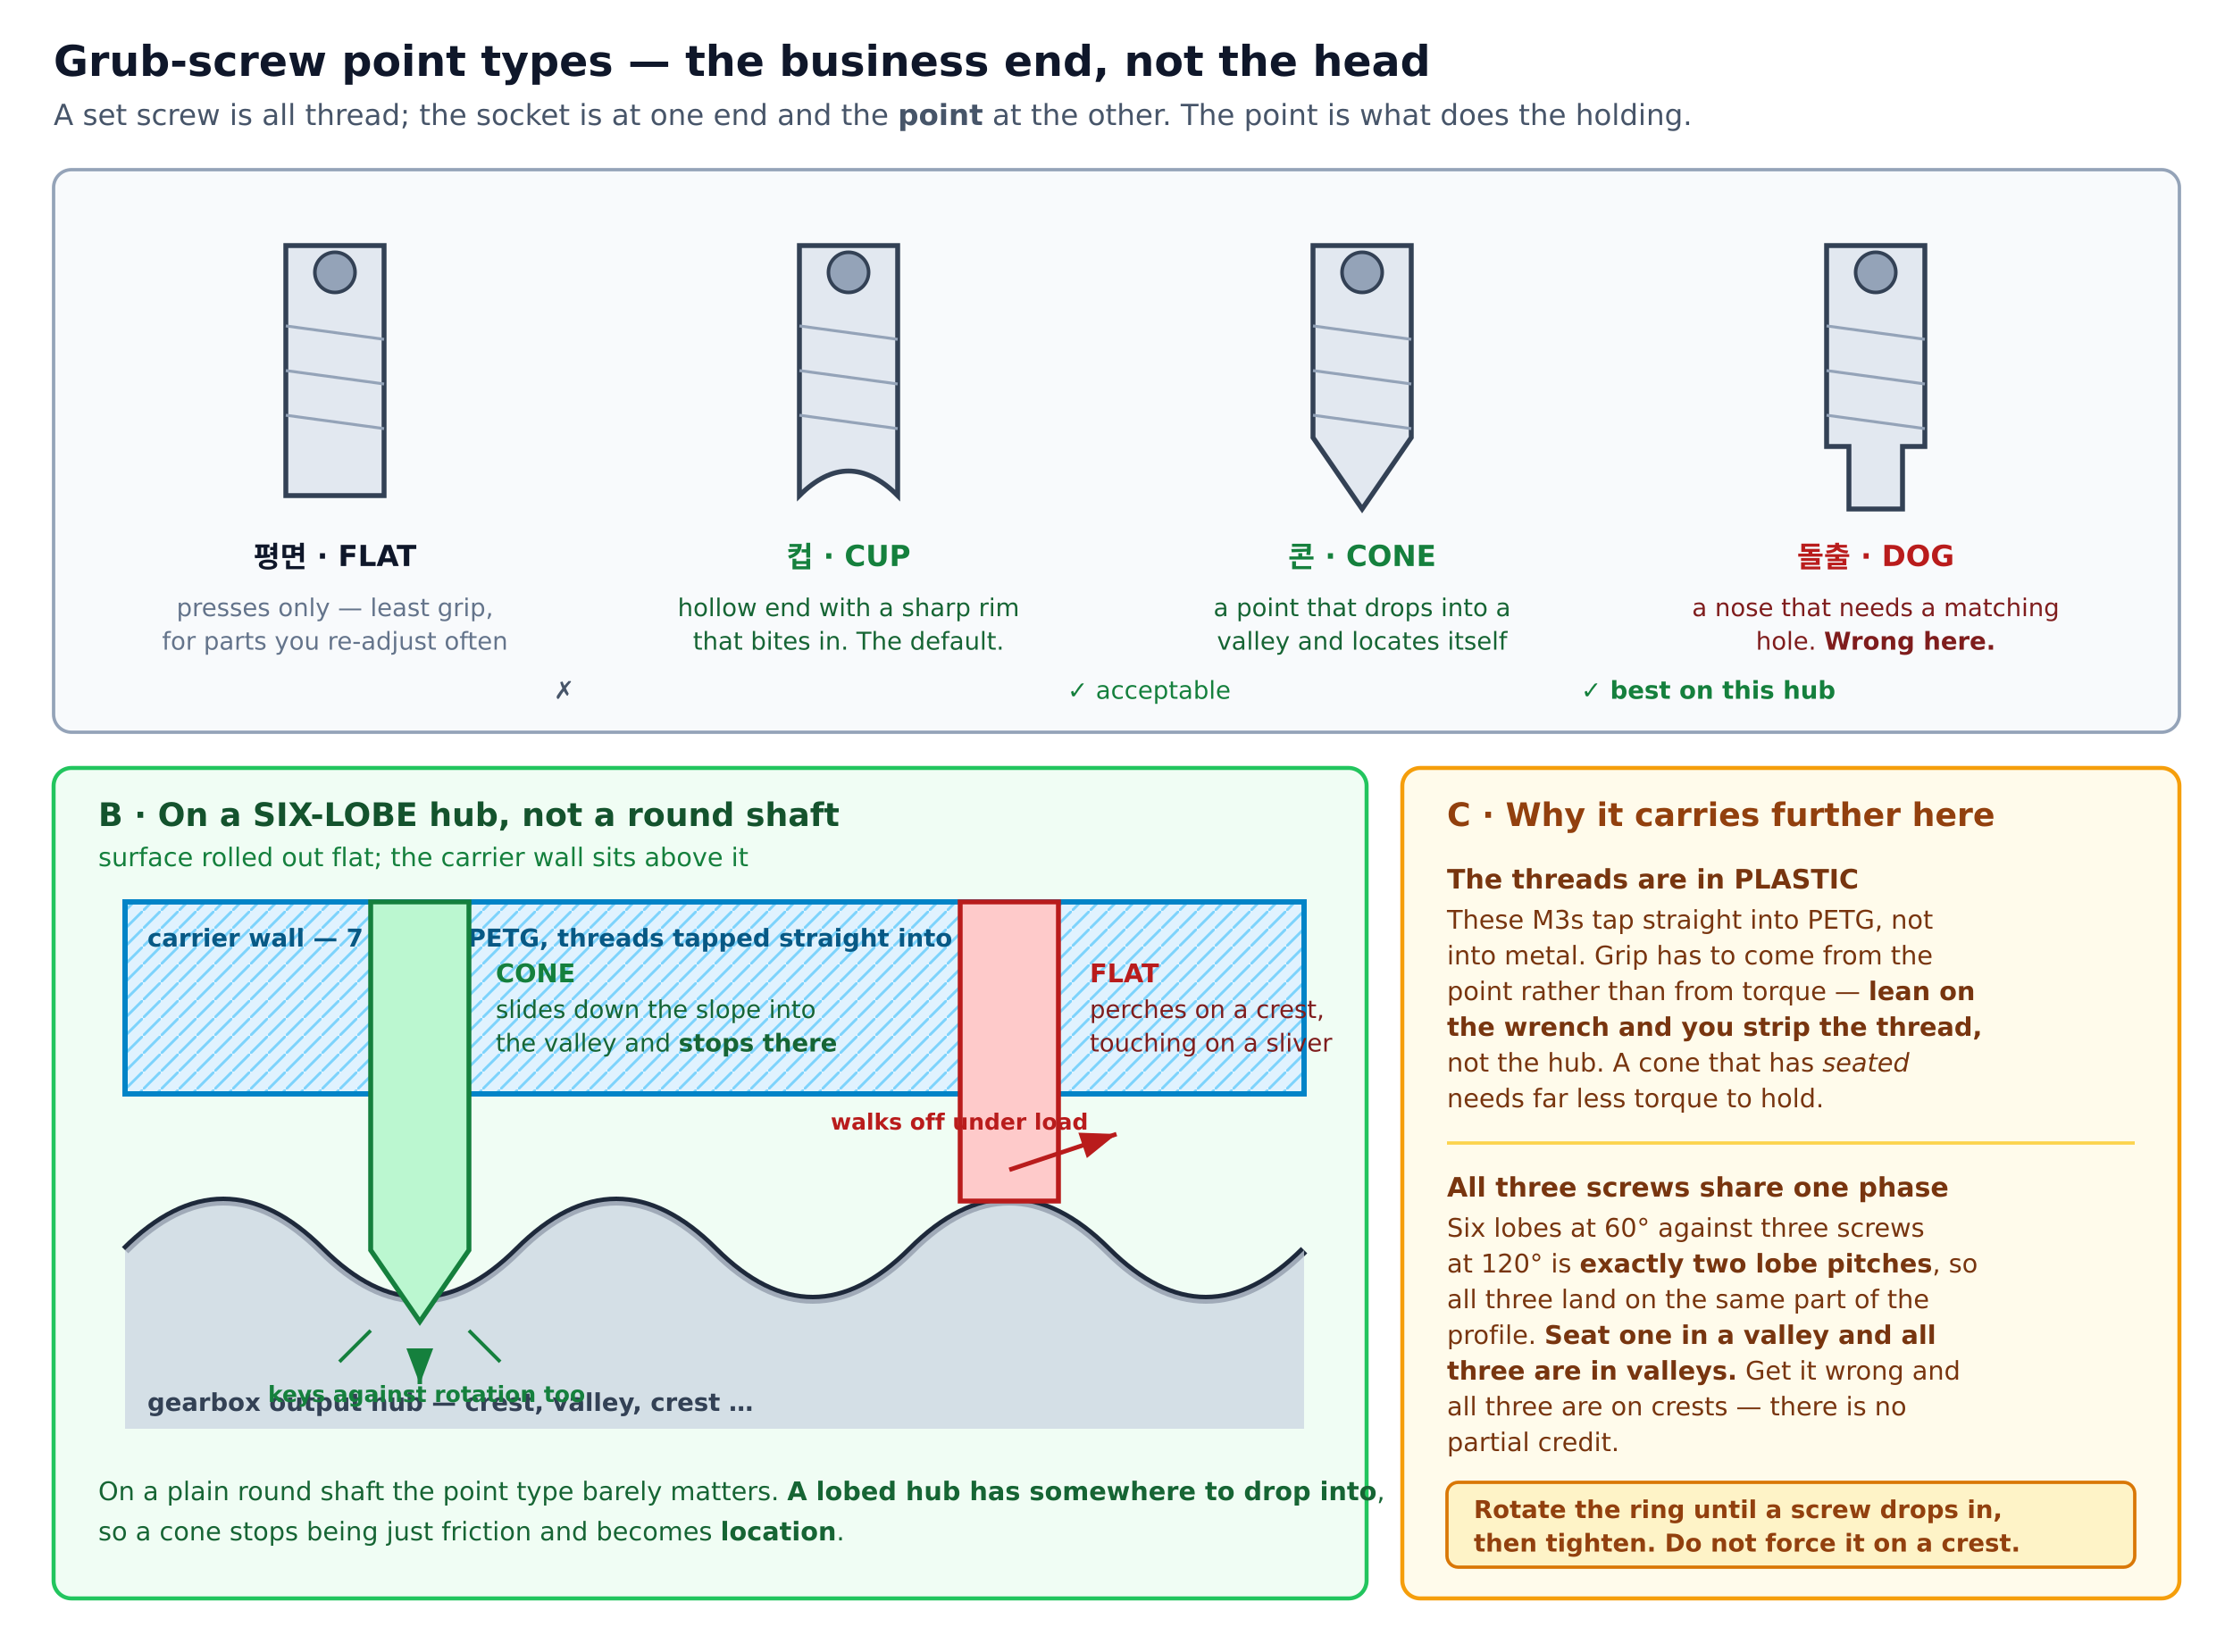
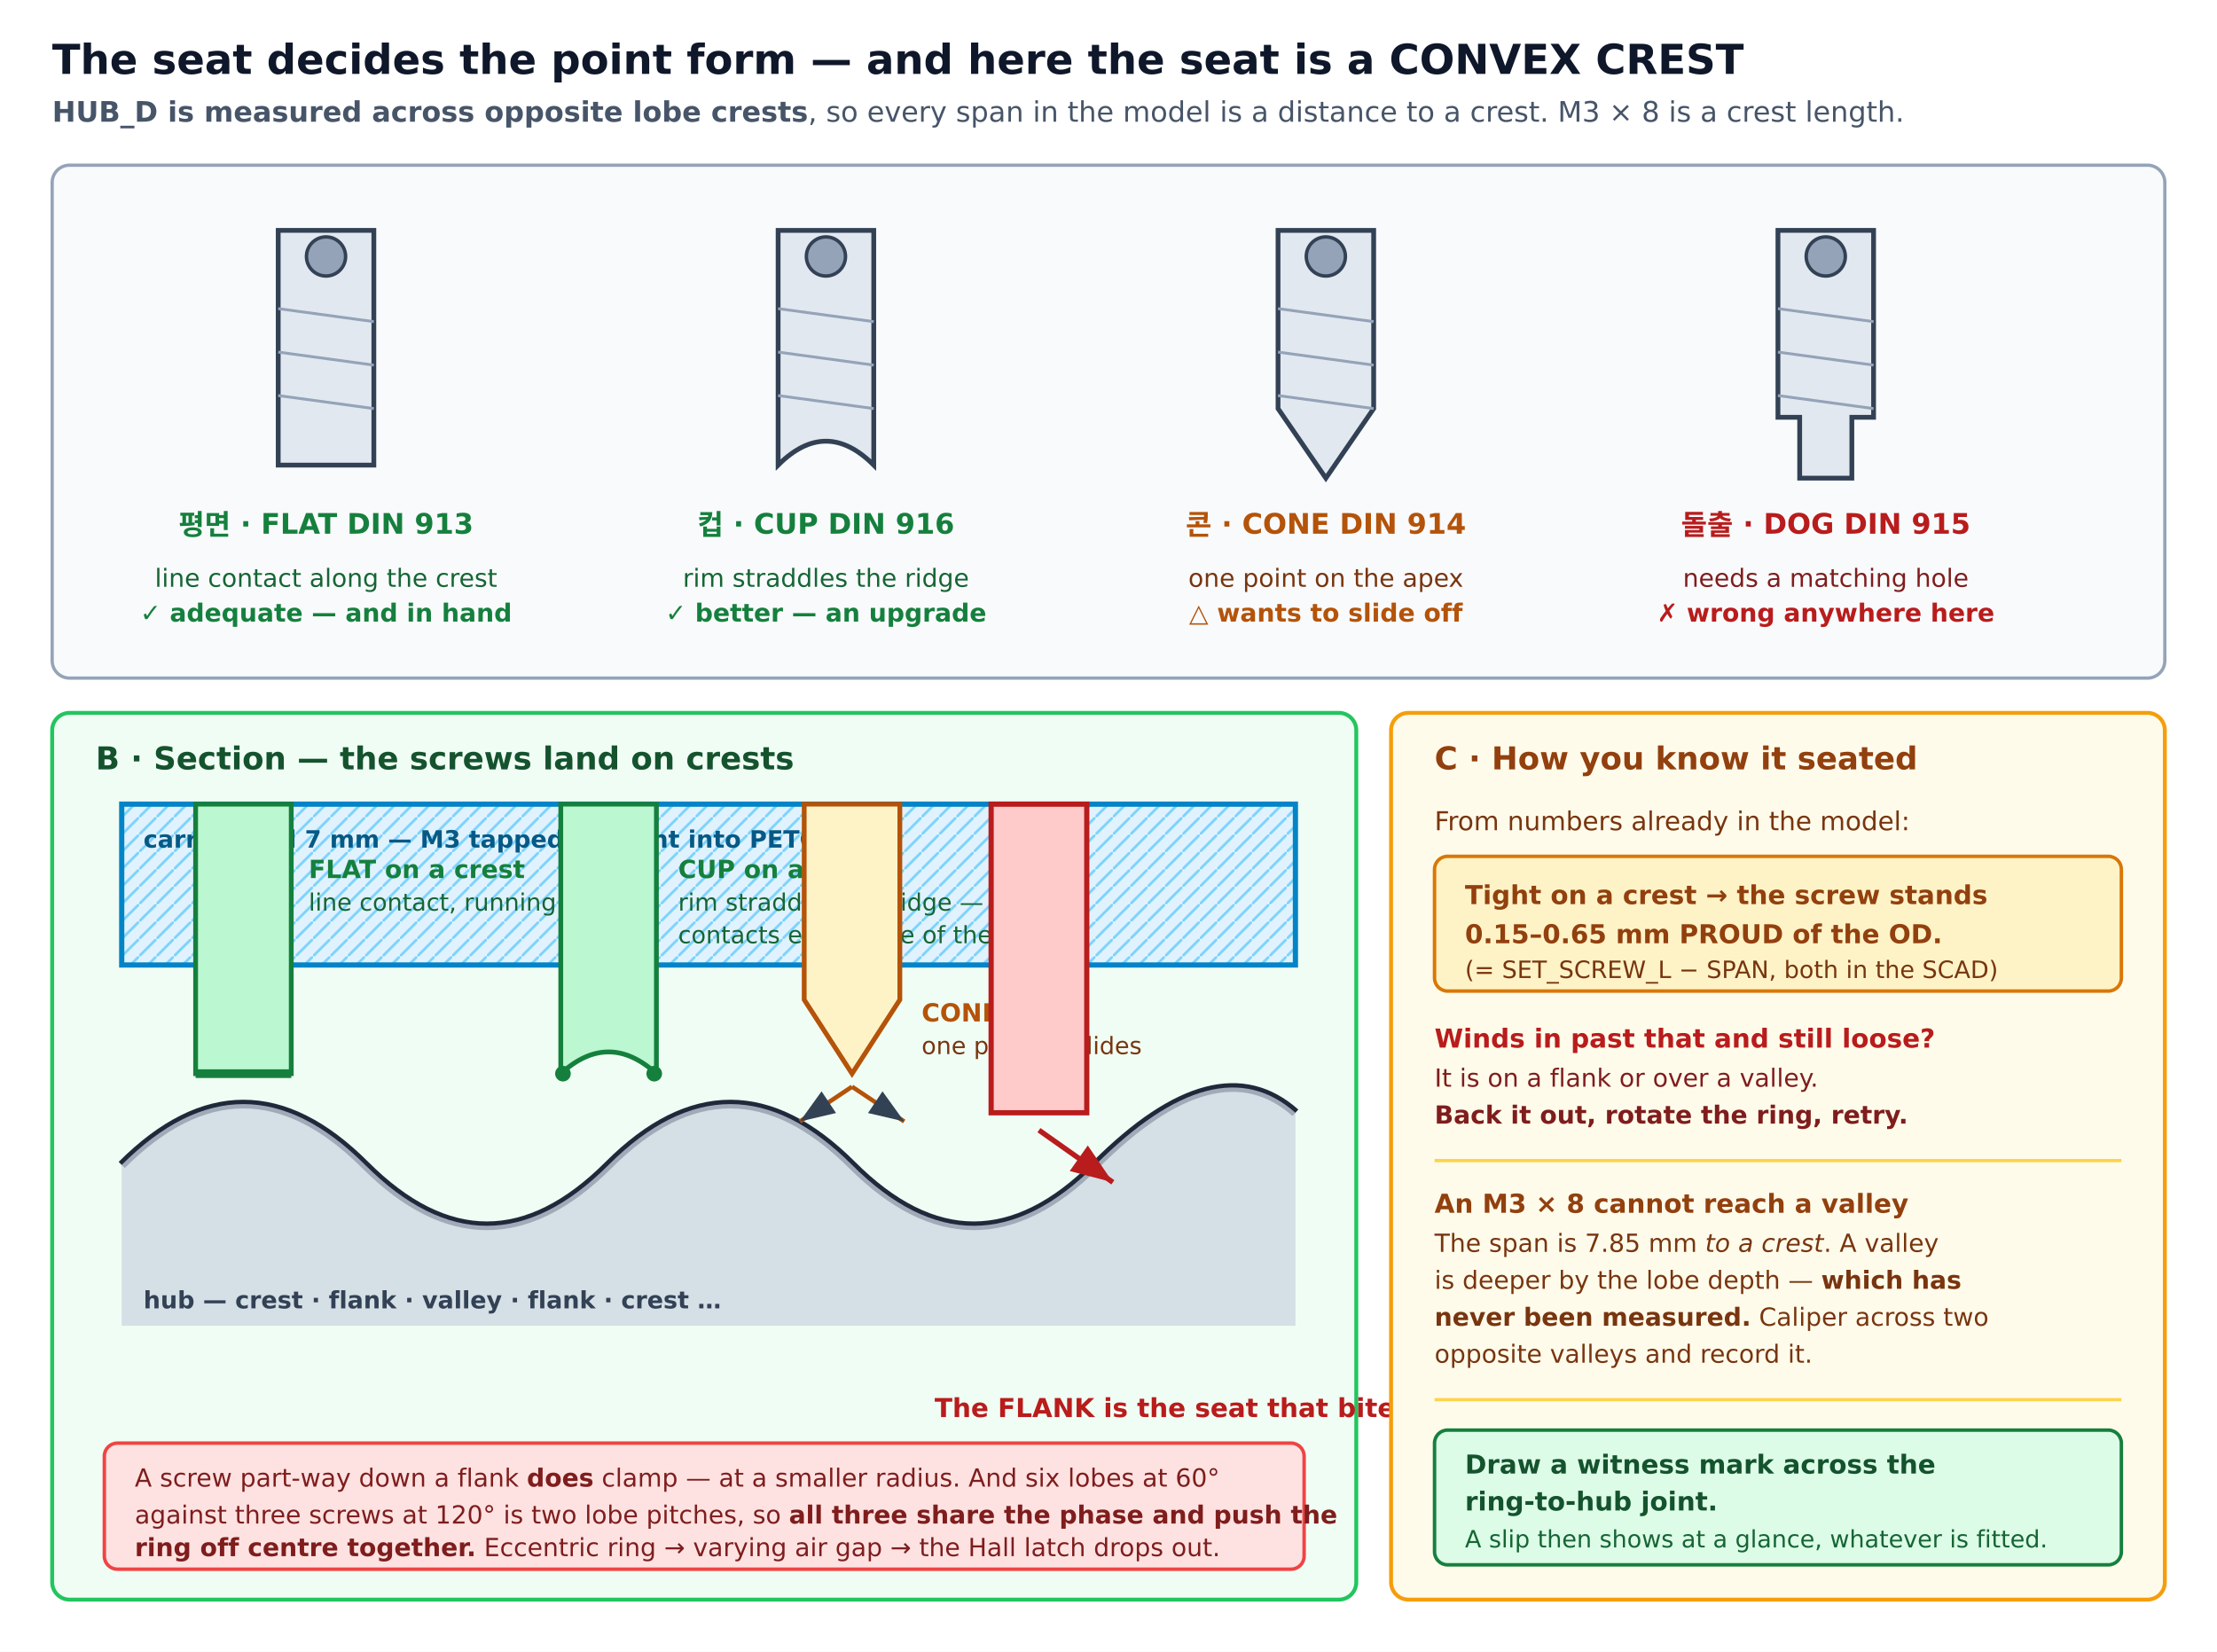
- <svg xmlns="http://www.w3.org/2000/svg" viewBox="0 0 1000 740" width="1000" height="740" font-family="DejaVu Sans, Helvetica, Arial, sans-serif">
+ <svg xmlns="http://www.w3.org/2000/svg" viewBox="0 0 1020 760" width="1020" height="760" font-family="DejaVu Sans, Helvetica, Arial, sans-serif">
  <defs>
    <marker id="a" markerWidth="9" markerHeight="9" refX="8" refY="3" orient="auto">
      <path d="M0,0 L0,6 L8,3 z" fill="#334155" />
    </marker>
    <marker id="ar" markerWidth="9" markerHeight="9" refX="8" refY="3" orient="auto">
      <path d="M0,0 L0,6 L8,3 z" fill="#b91c1c" />
    </marker>
    <marker id="ag" markerWidth="9" markerHeight="9" refX="8" refY="3" orient="auto">
      <path d="M0,0 L0,6 L8,3 z" fill="#15803d" />
    </marker>
    <pattern id="petg" width="8" height="8" patternUnits="userSpaceOnUse">
      <rect width="8" height="8" fill="#e0f2fe" />
      <line x1="0" y1="8" x2="8" y2="0" stroke="#7dd3fc" stroke-width="1.2" />
    </pattern>
  </defs>
-   <rect width="1000" height="740" fill="#ffffff" />
+   <rect width="1020" height="760" fill="#ffffff" />
  <text x="24" y="34" font-size="19" font-weight="bold" fill="#0f172a">
-     Grub-screw point types — the business end, not the head
+     The seat decides the point form — and here the seat is a CONVEX CREST
  </text>
  <text x="24" y="56" font-size="13" fill="#475569">
-     A set screw is all thread; the socket is at one end and the <tspan font-weight="bold">point</tspan> at the other. The point is what does the holding.
+     <tspan font-weight="bold">HUB_D is measured across opposite lobe crests</tspan>, so every span in the model is a distance to a crest. M3 × 8 is a crest length.
  </text>
-   <rect x="24" y="76" width="952" height="252" rx="8" fill="#f8fafc" stroke="#94a3b8" stroke-width="1.5" />
+   <rect x="24" y="76" width="972" height="236" rx="8" fill="#f8fafc" stroke="#94a3b8" stroke-width="1.5" />
  <g stroke="#334155" stroke-width="2.2" fill="#e2e8f0">
-     <path d="M128,110 L172,110 L172,222 L128,222 Z" />
-     <path d="M358,110 L402,110 L402,222 Q380,200 358,222 Z" />
-     <path d="M588,110 L632,110 L632,196 L610,228 L588,196 Z" />
-     <path d="M818,110 L862,110 L862,200 L852,200 L852,228 L828,228 L828,200 L818,200 Z" />
+     <path d="M128,106 L172,106 L172,214 L128,214 Z" />
+     <path d="M358,106 L402,106 L402,214 Q380,192 358,214 Z" />
+     <path d="M588,106 L632,106 L632,188 L610,220 L588,188 Z" />
+     <path d="M818,106 L862,106 L862,192 L852,192 L852,220 L828,220 L828,192 L818,192 Z" />
  </g>
  <g fill="#94a3b8" stroke="#334155" stroke-width="1.6">
-     <circle cx="150" cy="122" r="9" />
-     <circle cx="380" cy="122" r="9" />
-     <circle cx="610" cy="122" r="9" />
-     <circle cx="840" cy="122" r="9" />
+     <circle cx="150" cy="118" r="9" />
+     <circle cx="380" cy="118" r="9" />
+     <circle cx="610" cy="118" r="9" />
+     <circle cx="840" cy="118" r="9" />
  </g>
  <g stroke="#94a3b8" stroke-width="1.3">
-     <line x1="128" y1="146" x2="172" y2="152" />
-     <line x1="128" y1="166" x2="172" y2="172" />
-     <line x1="128" y1="186" x2="172" y2="192" />
-     <line x1="358" y1="146" x2="402" y2="152" />
-     <line x1="358" y1="166" x2="402" y2="172" />
-     <line x1="358" y1="186" x2="402" y2="192" />
-     <line x1="588" y1="146" x2="632" y2="152" />
-     <line x1="588" y1="166" x2="632" y2="172" />
-     <line x1="588" y1="186" x2="632" y2="192" />
-     <line x1="818" y1="146" x2="862" y2="152" />
-     <line x1="818" y1="166" x2="862" y2="172" />
-     <line x1="818" y1="186" x2="862" y2="192" />
+     <line x1="128" y1="142" x2="172" y2="148" />
+     <line x1="128" y1="162" x2="172" y2="168" />
+     <line x1="128" y1="182" x2="172" y2="188" />
+     <line x1="358" y1="142" x2="402" y2="148" />
+     <line x1="358" y1="162" x2="402" y2="168" />
+     <line x1="358" y1="182" x2="402" y2="188" />
+     <line x1="588" y1="142" x2="632" y2="148" />
+     <line x1="588" y1="162" x2="632" y2="168" />
+     <line x1="588" y1="182" x2="632" y2="188" />
+     <line x1="818" y1="142" x2="862" y2="148" />
+     <line x1="818" y1="162" x2="862" y2="168" />
+     <line x1="818" y1="182" x2="862" y2="188" />
  </g>
-   <text x="150" y="254" font-size="13" font-weight="bold" fill="#0f172a" text-anchor="middle">평면 · FLAT</text>
-   <text x="380" y="254" font-size="13" font-weight="bold" fill="#15803d" text-anchor="middle">컵 · CUP</text>
-   <text x="610" y="254" font-size="13" font-weight="bold" fill="#15803d" text-anchor="middle">콘 · CONE</text>
-   <text x="840" y="254" font-size="13" font-weight="bold" fill="#b91c1c" text-anchor="middle">돌출 · DOG</text>
-   <text x="150" y="276" font-size="11" fill="#64748b" text-anchor="middle">presses only — least grip,</text>
-   <text x="150" y="291" font-size="11" fill="#64748b" text-anchor="middle">for parts you re-adjust often</text>
-   <text x="380" y="276" font-size="11" fill="#166534" text-anchor="middle">hollow end with a sharp rim</text>
-   <text x="380" y="291" font-size="11" fill="#166534" text-anchor="middle">that bites in. The default.</text>
-   <text x="610" y="276" font-size="11" fill="#166534" text-anchor="middle">a point that drops into a</text>
-   <text x="610" y="291" font-size="11" fill="#166534" text-anchor="middle">valley and locates itself</text>
-   <text x="840" y="276" font-size="11" fill="#7f1d1d" text-anchor="middle">a nose that needs a matching</text>
-   <text x="840" y="291" font-size="11" fill="#7f1d1d" text-anchor="middle">hole. <tspan font-weight="bold">Wrong here.</tspan>
+   <text x="150" y="246" font-size="13" font-weight="bold" fill="#15803d" text-anchor="middle">평면 · FLAT  DIN 913</text>
+   <text x="380" y="246" font-size="13" font-weight="bold" fill="#15803d" text-anchor="middle">컵 · CUP  DIN 916</text>
+   <text x="610" y="246" font-size="13" font-weight="bold" fill="#b45309" text-anchor="middle">콘 · CONE  DIN 914</text>
+   <text x="840" y="246" font-size="13" font-weight="bold" fill="#b91c1c" text-anchor="middle">돌출 · DOG  DIN 915</text>
+   <text x="150" y="270" font-size="11.5" fill="#166534" text-anchor="middle">line contact along the crest</text>
+   <text x="150" y="286" font-size="11.5" font-weight="bold" fill="#15803d" text-anchor="middle">✓ adequate — and in hand</text>
+   <text x="380" y="270" font-size="11.5" fill="#166534" text-anchor="middle">rim straddles the ridge</text>
+   <text x="380" y="286" font-size="11.5" font-weight="bold" fill="#15803d" text-anchor="middle">✓ better — an upgrade</text>
+   <text x="610" y="270" font-size="11.5" fill="#78350f" text-anchor="middle">one point on the apex</text>
+   <text x="610" y="286" font-size="11.5" font-weight="bold" fill="#b45309" text-anchor="middle">△ wants to slide off</text>
+   <text x="840" y="270" font-size="11.5" fill="#7f1d1d" text-anchor="middle">needs a matching hole</text>
+   <text x="840" y="286" font-size="11.5" font-weight="bold" fill="#b91c1c" text-anchor="middle">✗ wrong anywhere here</text>
+   <rect x="24" y="328" width="600" height="408" rx="8" fill="#f0fdf4" stroke="#22c55e" stroke-width="1.8" />
+   <text x="44" y="354" font-size="14.5" font-weight="bold" fill="#14532d">B · Section — the screws land on crests</text>
+   <rect x="56" y="370" width="540" height="74" fill="url(#petg)" stroke="#0284c7" stroke-width="2.4" />
+   <text x="66" y="390" font-size="11" font-weight="bold" fill="#075985">carrier wall 7 mm — M3 tapped straight into PETG</text>
+   <path d="M56,536 Q112,480 168,536 Q224,592 280,536 Q336,480 392,536 Q448,592 504,536 Q560,480 596,512" fill="none" stroke="#1e293b" stroke-width="4" />
+   <path d="M56,536 Q112,480 168,536 Q224,592 280,536 Q336,480 392,536 Q448,592 504,536 Q560,480 596,512 L596,610 L56,610 Z" fill="#cbd5e1" stroke="none" opacity="0.75" />
+   <text x="66" y="602" font-size="11" font-weight="bold" fill="#334155">hub — crest · flank · valley · flank · crest …</text>
+   <rect x="90" y="370" width="44" height="124" fill="#bbf7d0" stroke="#15803d" stroke-width="2.2" />
+   <line x1="90" y1="494" x2="134" y2="494" stroke="#15803d" stroke-width="4" />
+   <text x="142" y="404" font-size="11.5" font-weight="bold" fill="#15803d">FLAT on a crest</text>
+   <text x="142" y="419" font-size="11" fill="#166534">line contact, running axially</text>
+   <path d="M258,370 L302,370 L302,494 Q280,474 258,494 Z" fill="#bbf7d0" stroke="#15803d" stroke-width="2.2" />
+   <circle cx="259" cy="494" r="3.6" fill="#15803d" />
+   <circle cx="301" cy="494" r="3.6" fill="#15803d" />
+   <text x="312" y="404" font-size="11.5" font-weight="bold" fill="#15803d">CUP on a crest</text>
+   <text x="312" y="419" font-size="11" fill="#166534">rim straddles the ridge — two</text>
+   <text x="312" y="434" font-size="11" fill="#166534">contacts either side of the apex</text>
+   <path d="M370,370 L414,370 L414,460 L392,494 L370,460 Z" fill="#fef3c7" stroke="#b45309" stroke-width="2.2" />
+   <path d="M392,500 L368,516" stroke="#b45309" stroke-width="2" marker-end="url(#a)" />
+   <path d="M392,500 L416,516" stroke="#b45309" stroke-width="2" marker-end="url(#a)" />
+   <text x="424" y="470" font-size="11.5" font-weight="bold" fill="#b45309">CONE</text>
+   <text x="424" y="485" font-size="11" fill="#78350f">one point — slides</text>
+   <rect x="456" y="370" width="44" height="142" fill="#fecaca" stroke="#b91c1c" stroke-width="2.4" />
+   <path d="M478,520 L512,544" stroke="#b91c1c" stroke-width="2.4" marker-end="url(#ar)" />
+   <text x="430" y="652" font-size="12" font-weight="bold" fill="#b91c1c">The FLANK is the seat that bites →</text>
+   <rect x="48" y="664" width="552" height="58" rx="6" fill="#fee2e2" stroke="#ef4444" stroke-width="1.6" />
+   <text x="62" y="684" font-size="11.5" fill="#7f1d1d">A screw part-way down a flank <tspan font-weight="bold">does</tspan> clamp — at a smaller radius. And six lobes at 60°</text>
+   <text x="62" y="701" font-size="11.5" fill="#7f1d1d">against three screws at 120° is two lobe pitches, so <tspan font-weight="bold">all three share the phase and push the</tspan>
  </text>
-   <text x="248" y="313" font-size="11" fill="#475569">✗</text>
-   <text x="478" y="313" font-size="11" fill="#15803d">✓ acceptable</text>
-   <text x="708" y="313" font-size="11" font-weight="bold" fill="#15803d">✓ best on this hub</text>
-   <rect x="24" y="344" width="588" height="372" rx="8" fill="#f0fdf4" stroke="#22c55e" stroke-width="1.8" />
-   <text x="44" y="370" font-size="14.5" font-weight="bold" fill="#14532d">B · On a SIX-LOBE hub, not a round shaft</text>
-   <text x="44" y="388" font-size="11.5" fill="#15803d">surface rolled out flat; the carrier wall sits above it</text>
-   <rect x="56" y="404" width="528" height="86" fill="url(#petg)" stroke="#0284c7" stroke-width="2.4" />
-   <text x="66" y="424" font-size="11" font-weight="bold" fill="#075985">carrier wall — 7 mm of PETG, threads tapped straight into it</text>
-   <path d="M56,560 Q100,516 144,560 Q188,604 232,560 Q276,516 320,560 Q364,604 408,560 Q452,516 496,560 Q540,604 584,560" fill="none" stroke="#1e293b" stroke-width="4" />
-   <path d="M56,560 Q100,516 144,560 Q188,604 232,560 Q276,516 320,560 Q364,604 408,560 Q452,516 496,560 Q540,604 584,560 L584,640 L56,640 Z" fill="#cbd5e1" stroke="none" opacity="0.75" />
-   <text x="66" y="632" font-size="11" font-weight="bold" fill="#334155">gearbox output hub — crest, valley, crest …</text>
-   <g stroke="#15803d" stroke-width="2.2" fill="#bbf7d0">
-     <path d="M166,404 L210,404 L210,560 L188,592 L166,560 Z" />
-   </g>
-   <text x="222" y="440" font-size="11.5" font-weight="bold" fill="#15803d">CONE</text>
-   <text x="222" y="456" font-size="11" fill="#166534">slides down the slope into</text>
-   <text x="222" y="471" font-size="11" fill="#166534">the valley and <tspan font-weight="bold">stops there</tspan>
+   <text x="62" y="716" font-size="11.5" fill="#7f1d1d">
+     <tspan font-weight="bold">ring off centre together.</tspan> Eccentric ring → varying air gap → the Hall latch drops out.</text>
+   <rect x="640" y="328" width="356" height="408" rx="8" fill="#fffbeb" stroke="#f59e0b" stroke-width="1.8" />
+   <text x="660" y="354" font-size="14.5" font-weight="bold" fill="#92400e">C · How you know it seated</text>
+   <text x="660" y="382" font-size="12" fill="#78350f">From numbers already in the model:</text>
+   <rect x="660" y="394" width="316" height="62" rx="6" fill="#fef3c7" stroke="#d97706" stroke-width="1.6" />
+   <text x="674" y="416" font-size="12" font-weight="bold" fill="#92400e">Tight on a crest → the screw stands</text>
+   <text x="674" y="434" font-size="12" font-weight="bold" fill="#92400e">0.15–0.65 mm PROUD of the OD.</text>
+   <text x="674" y="450" font-size="11" fill="#78350f">(= SET_SCREW_L − SPAN, both in the SCAD)</text>
+   <text x="660" y="482" font-size="12" font-weight="bold" fill="#b91c1c">Winds in past that and still loose?</text>
+   <text x="660" y="500" font-size="11.5" fill="#7f1d1d">It is on a flank or over a valley.</text>
+   <text x="660" y="517" font-size="11.5" font-weight="bold" fill="#7f1d1d">Back it out, rotate the ring, retry.</text>
+   <line x1="660" y1="534" x2="976" y2="534" stroke="#fcd34d" stroke-width="1.5" />
+   <text x="660" y="558" font-size="12" font-weight="bold" fill="#92400e">An M3 × 8 cannot reach a valley</text>
+   <text x="660" y="576" font-size="11.5" fill="#78350f">The span is 7.85 mm <tspan font-style="italic">to a crest</tspan>. A valley</text>
+   <text x="660" y="593" font-size="11.5" fill="#78350f">is deeper by the lobe depth — <tspan font-weight="bold">which has</tspan>
  </text>
-   <path d="M188,604 L188,620" stroke="#15803d" stroke-width="2" marker-end="url(#ag)" />
-   <path d="M166,596 L152,610" stroke="#15803d" stroke-width="1.6" />
-   <path d="M210,596 L224,610" stroke="#15803d" stroke-width="1.6" />
-   <text x="120" y="628" font-size="10" font-weight="bold" fill="#15803d">keys against rotation too</text>
-   <g stroke="#b91c1c" stroke-width="2.2" fill="#fecaca">
-     <path d="M430,404 L474,404 L474,538 L430,538 Z" />
-   </g>
-   <text x="488" y="440" font-size="11.5" font-weight="bold" fill="#b91c1c">FLAT</text>
-   <text x="488" y="456" font-size="11" fill="#7f1d1d">perches on a crest,</text>
-   <text x="488" y="471" font-size="11" fill="#7f1d1d">touching on a sliver</text>
-   <path d="M452,524 L500,508" stroke="#b91c1c" stroke-width="2" marker-end="url(#ar)" />
-   <text x="372" y="506" font-size="10" font-weight="bold" fill="#b91c1c">walks off under load</text>
-   <text x="44" y="672" font-size="11.5" fill="#166534">
-     On a plain round shaft the point type barely matters. <tspan font-weight="bold">A lobed hub has somewhere to drop into</tspan>,
-   </text>
-   <text x="44" y="690" font-size="11.5" fill="#166534">
-     so a cone stops being just friction and becomes <tspan font-weight="bold">location</tspan>.
-   </text>
-   <rect x="628" y="344" width="348" height="372" rx="8" fill="#fffbeb" stroke="#f59e0b" stroke-width="1.8" />
-   <text x="648" y="370" font-size="14.5" font-weight="bold" fill="#92400e">C · Why it carries further here</text>
-   <text x="648" y="398" font-size="12" font-weight="bold" fill="#78350f">The threads are in PLASTIC</text>
-   <text x="648" y="416" font-size="11.5" fill="#78350f">These M3s tap straight into PETG, not</text>
-   <text x="648" y="432" font-size="11.5" fill="#78350f">into metal. Grip has to come from the</text>
-   <text x="648" y="448" font-size="11.5" fill="#78350f">point rather than from torque — <tspan font-weight="bold">lean on</tspan>
-   </text>
-   <text x="648" y="464" font-size="11.5" fill="#78350f">
-     <tspan font-weight="bold">the wrench and you strip the thread,</tspan>
-   </text>
-   <text x="648" y="480" font-size="11.5" fill="#78350f">not the hub. A cone that has <tspan font-style="italic">seated</tspan>
-   </text>
-   <text x="648" y="496" font-size="11.5" fill="#78350f">needs far less torque to hold.</text>
-   <line x1="648" y1="512" x2="956" y2="512" stroke="#fcd34d" stroke-width="1.5" />
-   <text x="648" y="536" font-size="12" font-weight="bold" fill="#78350f">All three screws share one phase</text>
-   <text x="648" y="554" font-size="11.5" fill="#78350f">Six lobes at 60° against three screws</text>
-   <text x="648" y="570" font-size="11.5" fill="#78350f">at 120° is <tspan font-weight="bold">exactly two lobe pitches</tspan>, so</text>
-   <text x="648" y="586" font-size="11.5" fill="#78350f">all three land on the same part of the</text>
-   <text x="648" y="602" font-size="11.5" fill="#78350f">profile. <tspan font-weight="bold">Seat one in a valley and all</tspan>
-   </text>
-   <text x="648" y="618" font-size="11.5" fill="#78350f">
-     <tspan font-weight="bold">three are in valleys.</tspan> Get it wrong and</text>
-   <text x="648" y="634" font-size="11.5" fill="#78350f">all three are on crests — there is no</text>
-   <text x="648" y="650" font-size="11.5" fill="#78350f">partial credit.</text>
-   <rect x="648" y="664" width="308" height="38" rx="5" fill="#fef3c7" stroke="#d97706" stroke-width="1.5" />
-   <text x="660" y="680" font-size="11" font-weight="bold" fill="#92400e">Rotate the ring until a screw drops in,</text>
-   <text x="660" y="695" font-size="11" font-weight="bold" fill="#92400e">then tighten. Do not force it on a crest.</text>
+   <text x="660" y="610" font-size="11.5" fill="#78350f">
+     <tspan font-weight="bold">never been measured.</tspan> Caliper across two</text>
+   <text x="660" y="627" font-size="11.5" fill="#78350f">opposite valleys and record it.</text>
+   <line x1="660" y1="644" x2="976" y2="644" stroke="#fcd34d" stroke-width="1.5" />
+   <rect x="660" y="658" width="316" height="62" rx="6" fill="#dcfce7" stroke="#15803d" stroke-width="1.6" />
+   <text x="674" y="678" font-size="12" font-weight="bold" fill="#14532d">Draw a witness mark across the</text>
+   <text x="674" y="695" font-size="12" font-weight="bold" fill="#14532d">ring-to-hub joint.</text>
+   <text x="674" y="712" font-size="11" fill="#166534">A slip then shows at a glance, whatever is fitted.</text>
</svg>
